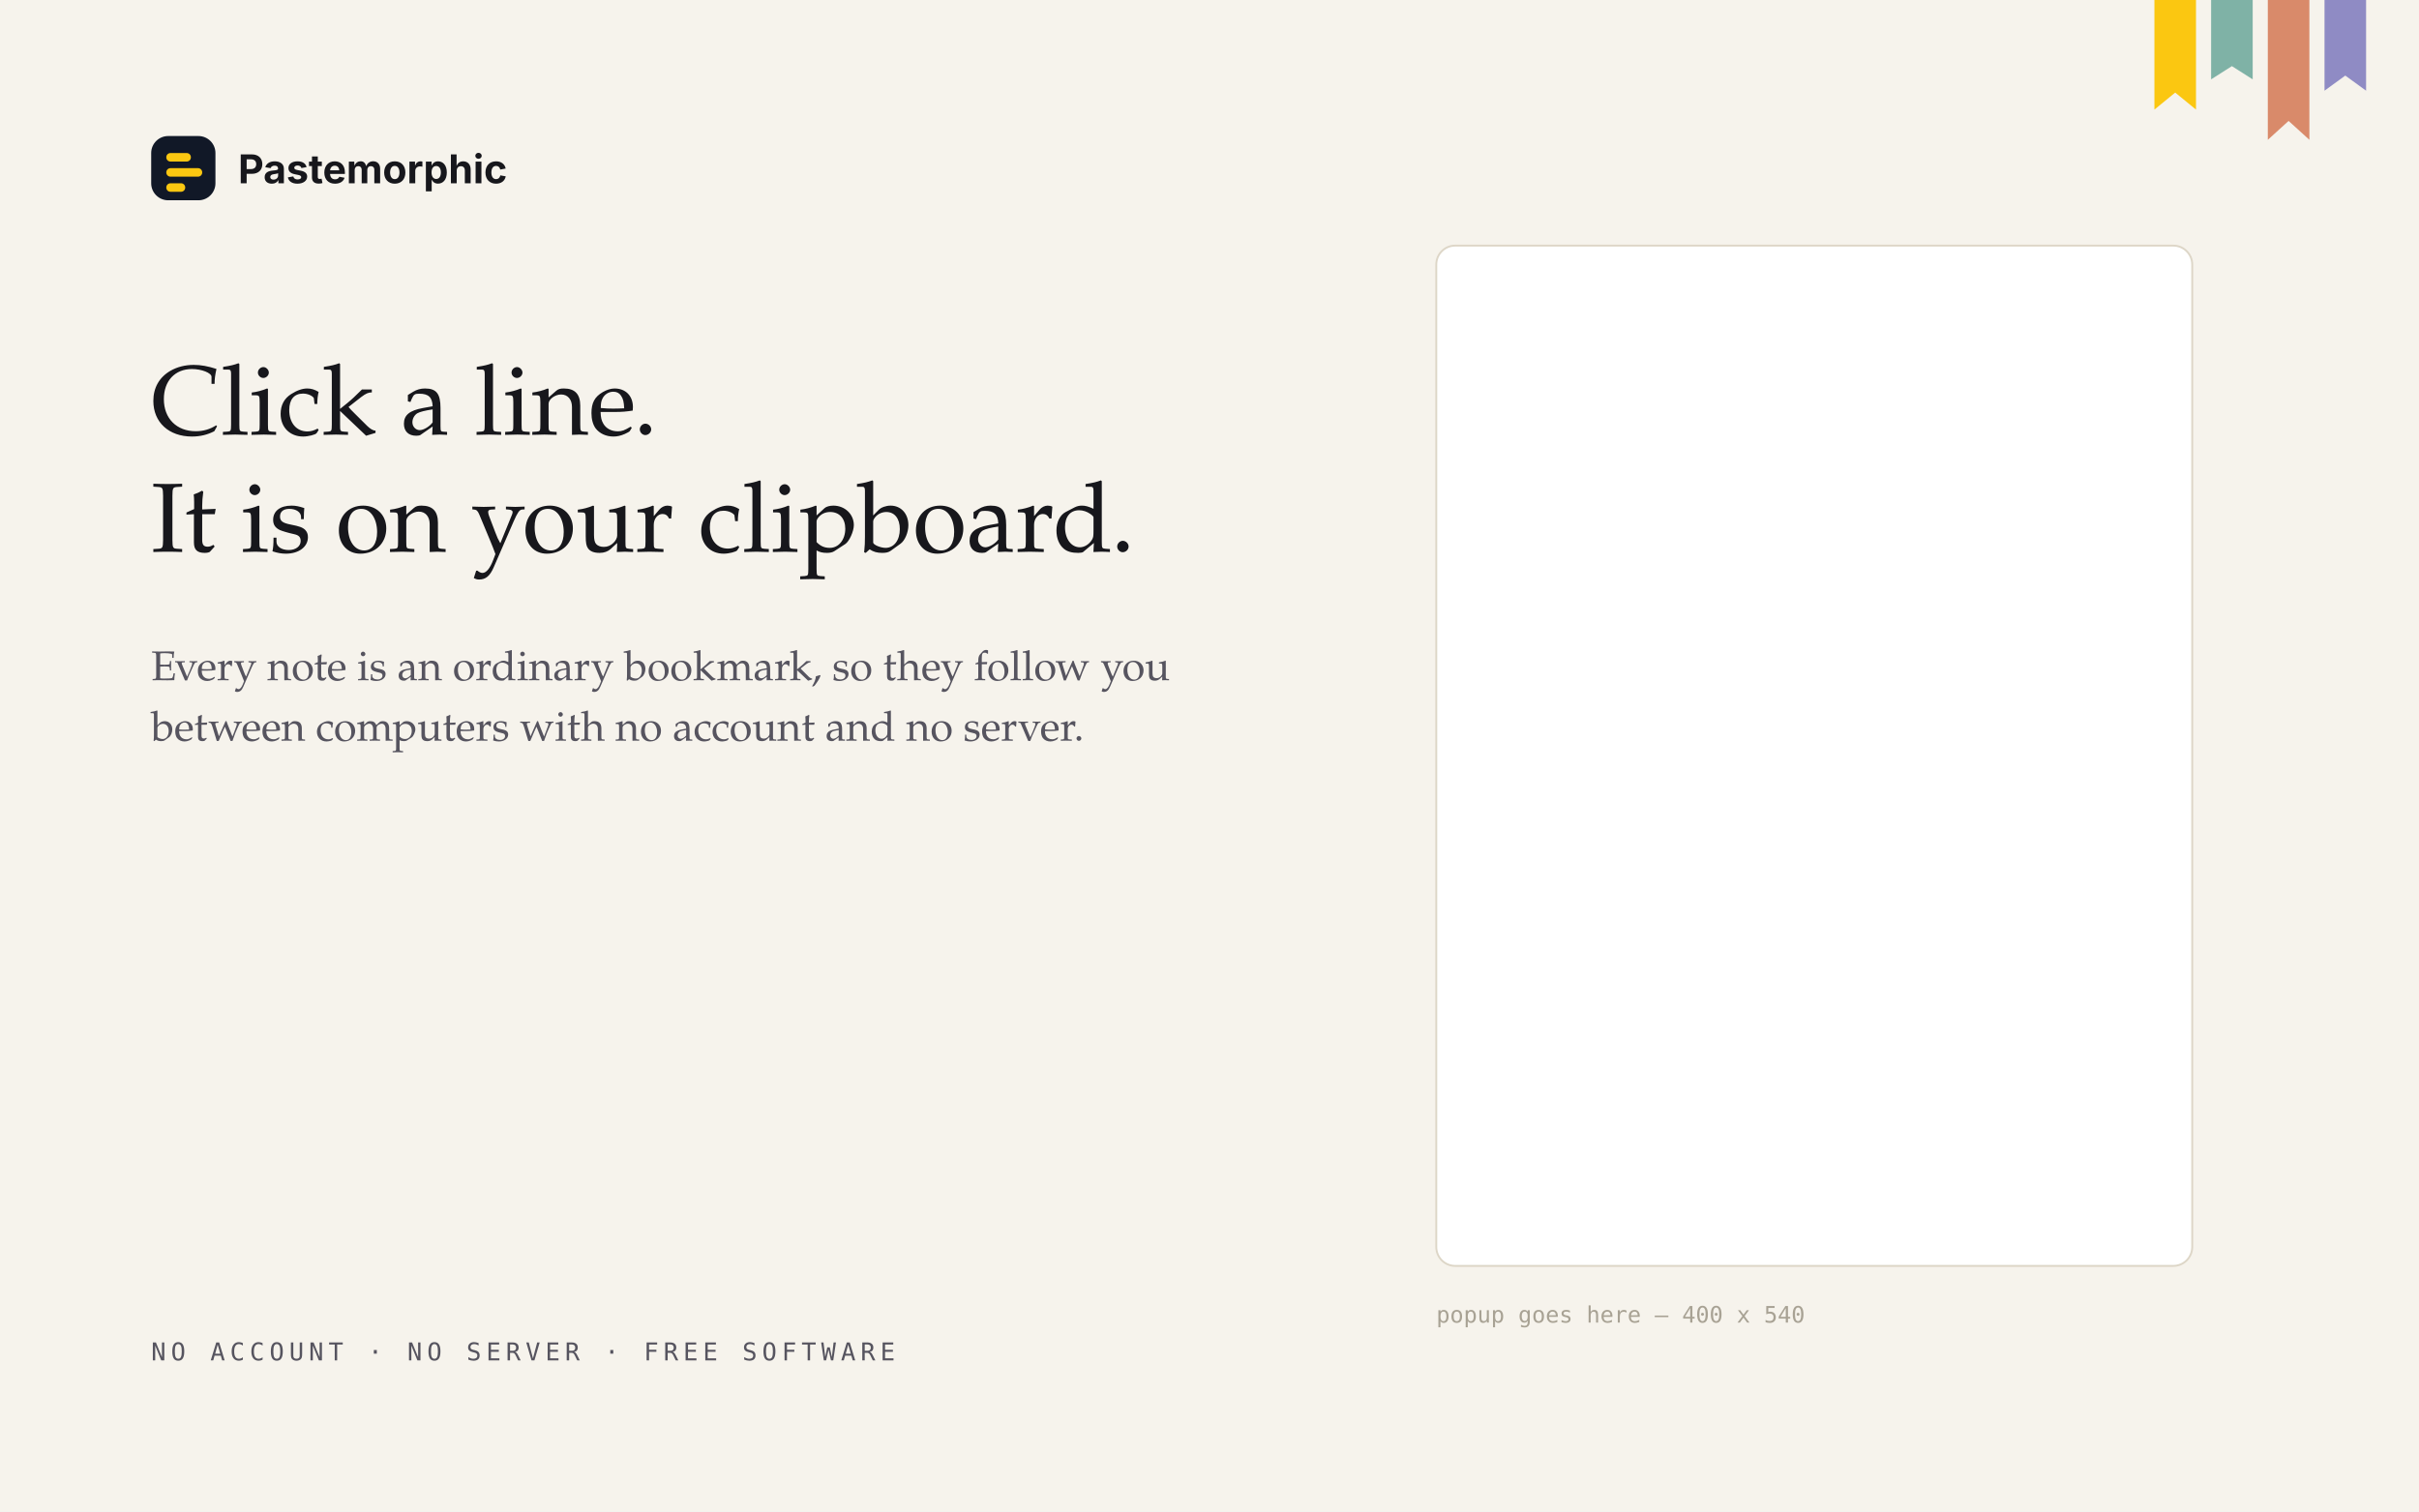
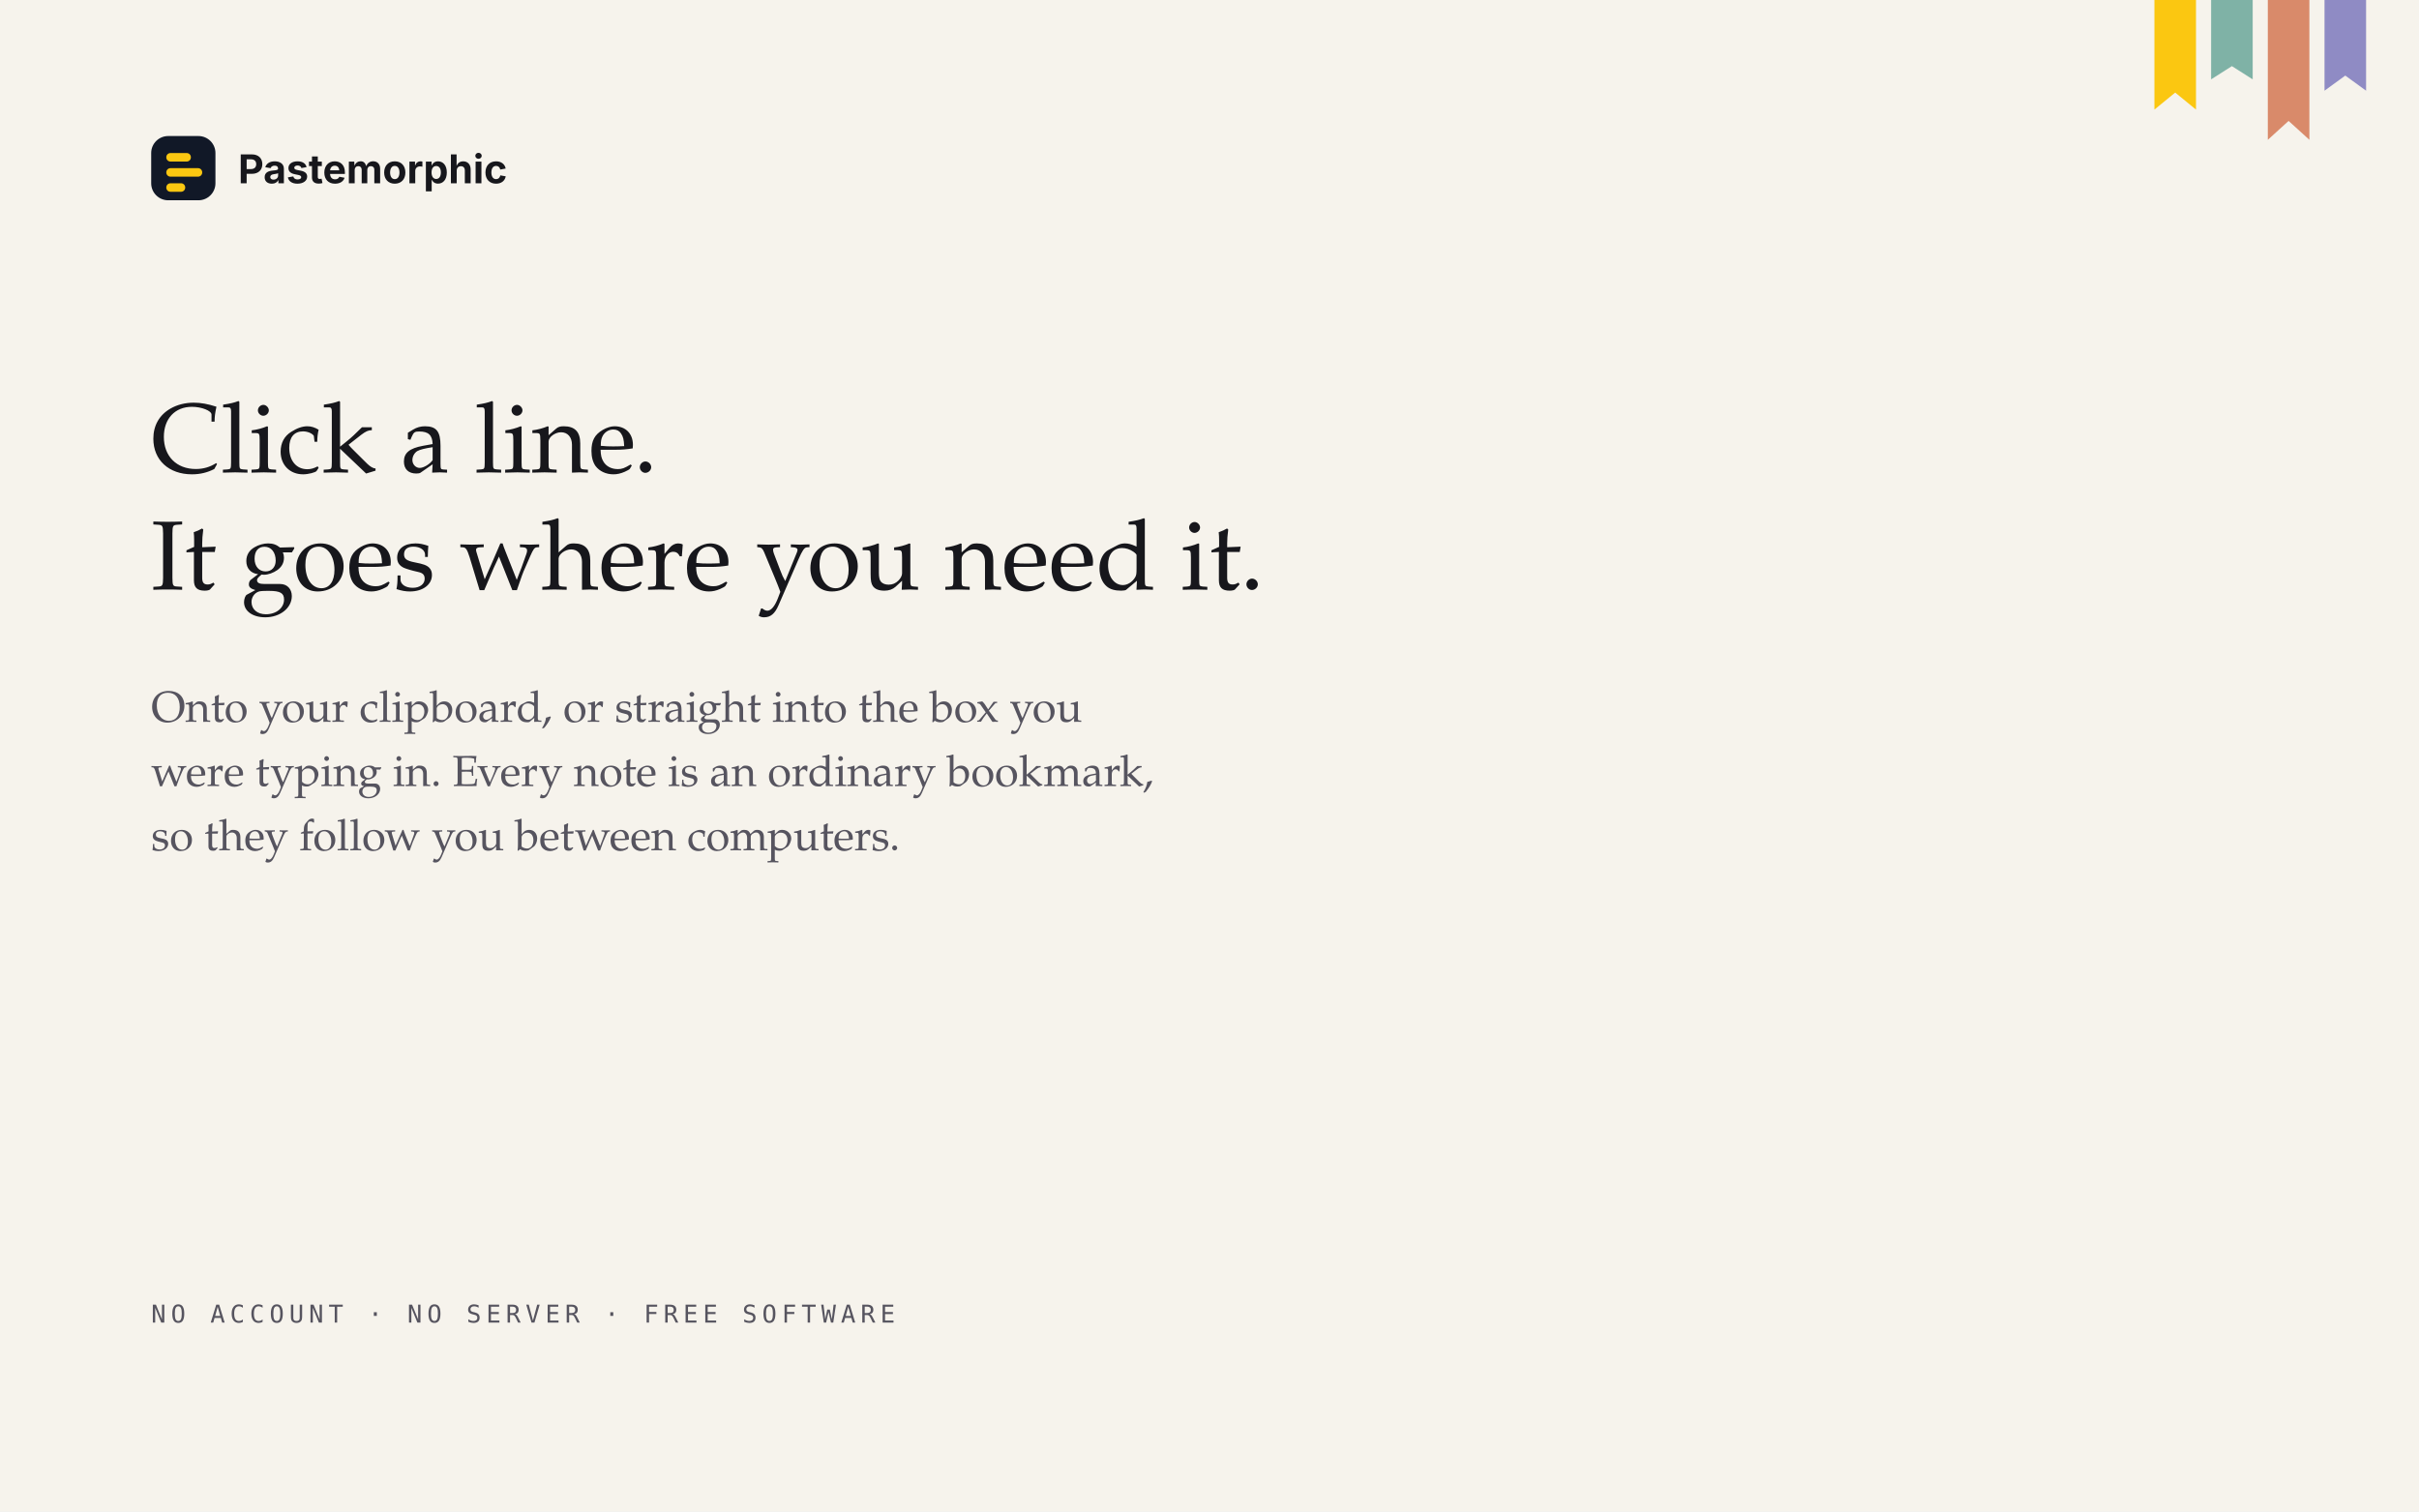
<svg xmlns="http://www.w3.org/2000/svg" viewBox="0 0 1280 800" width="1280" height="800">
  <rect width="1280" height="800" fill="#f6f3ec" />
  <g>
    <path d="M1140 0h22v58l-11-9-11 9z" fill="#fbc711" />
    <path d="M1170 0h22v42l-11-7-11 7z" fill="#7fb2a6" />
    <path d="M1200 0h22v74l-11-10-11 10z" fill="#d98a6a" />
    <path d="M1230 0h22v48l-11-8-11 8z" fill="#8f8bc4" />
  </g>
  <rect x="80" y="72" width="34" height="34" rx="9" fill="#111827" />
  <rect x="88" y="81" width="13" height="4.5" rx="2.2" fill="#fbc711" />
  <rect x="88" y="89" width="19" height="4.5" rx="2.2" fill="#fbc711" />
  <rect x="88" y="97" width="10" height="4.5" rx="2.2" fill="#fbc711" />
  <text x="126" y="97" font-family="system-ui, -apple-system, sans-serif" font-weight="700" font-size="21" fill="#17171c">Pastemorphic</text>
  <g font-family="'Iowan Old Style', Palatino, Georgia, serif" fill="#17171c">
-     <text x="80" y="230" font-size="52">Click a line.</text>
-     <text x="80" y="292" font-size="52">It is on your clipboard.</text>
+     <text x="80" y="250" font-size="52">Click a line.</text>
+     <text x="80" y="312" font-size="52">It goes where you need it.</text>
  </g>
-   <g font-family="'Iowan Old Style', Palatino, Georgia, serif" fill="#56545f" font-size="22">
-     <text x="80" y="360">Every note is an ordinary bookmark, so they follow you</text>
-     <text x="80" y="392">between computers with no account and no server.</text>
+   <g font-family="'Iowan Old Style', Palatino, Georgia, serif" fill="#56545f" font-size="23">
+     <text x="80" y="382">Onto your clipboard, or straight into the box you</text>
+     <text x="80" y="416">were typing in. Every note is an ordinary bookmark,</text>
+     <text x="80" y="450">so they follow you between computers.</text>
  </g>
-   <text x="80" y="720" font-family="ui-monospace, Menlo, monospace" font-size="13" letter-spacing="2.6" fill="#56545f">NO ACCOUNT · NO SERVER · FREE SOFTWARE</text>
-   <rect x="760" y="130" width="400" height="540" rx="10" fill="#ffffff" stroke="#ddd6c7" />
-   <text x="760" y="700" font-family="ui-monospace, Menlo, monospace" font-size="12" fill="#a8a294">popup goes here — 400 x 540</text>
+   <text x="80" y="700" font-family="ui-monospace, Menlo, monospace" font-size="13" letter-spacing="2.6" fill="#56545f">NO ACCOUNT · NO SERVER · FREE SOFTWARE</text>
</svg>
